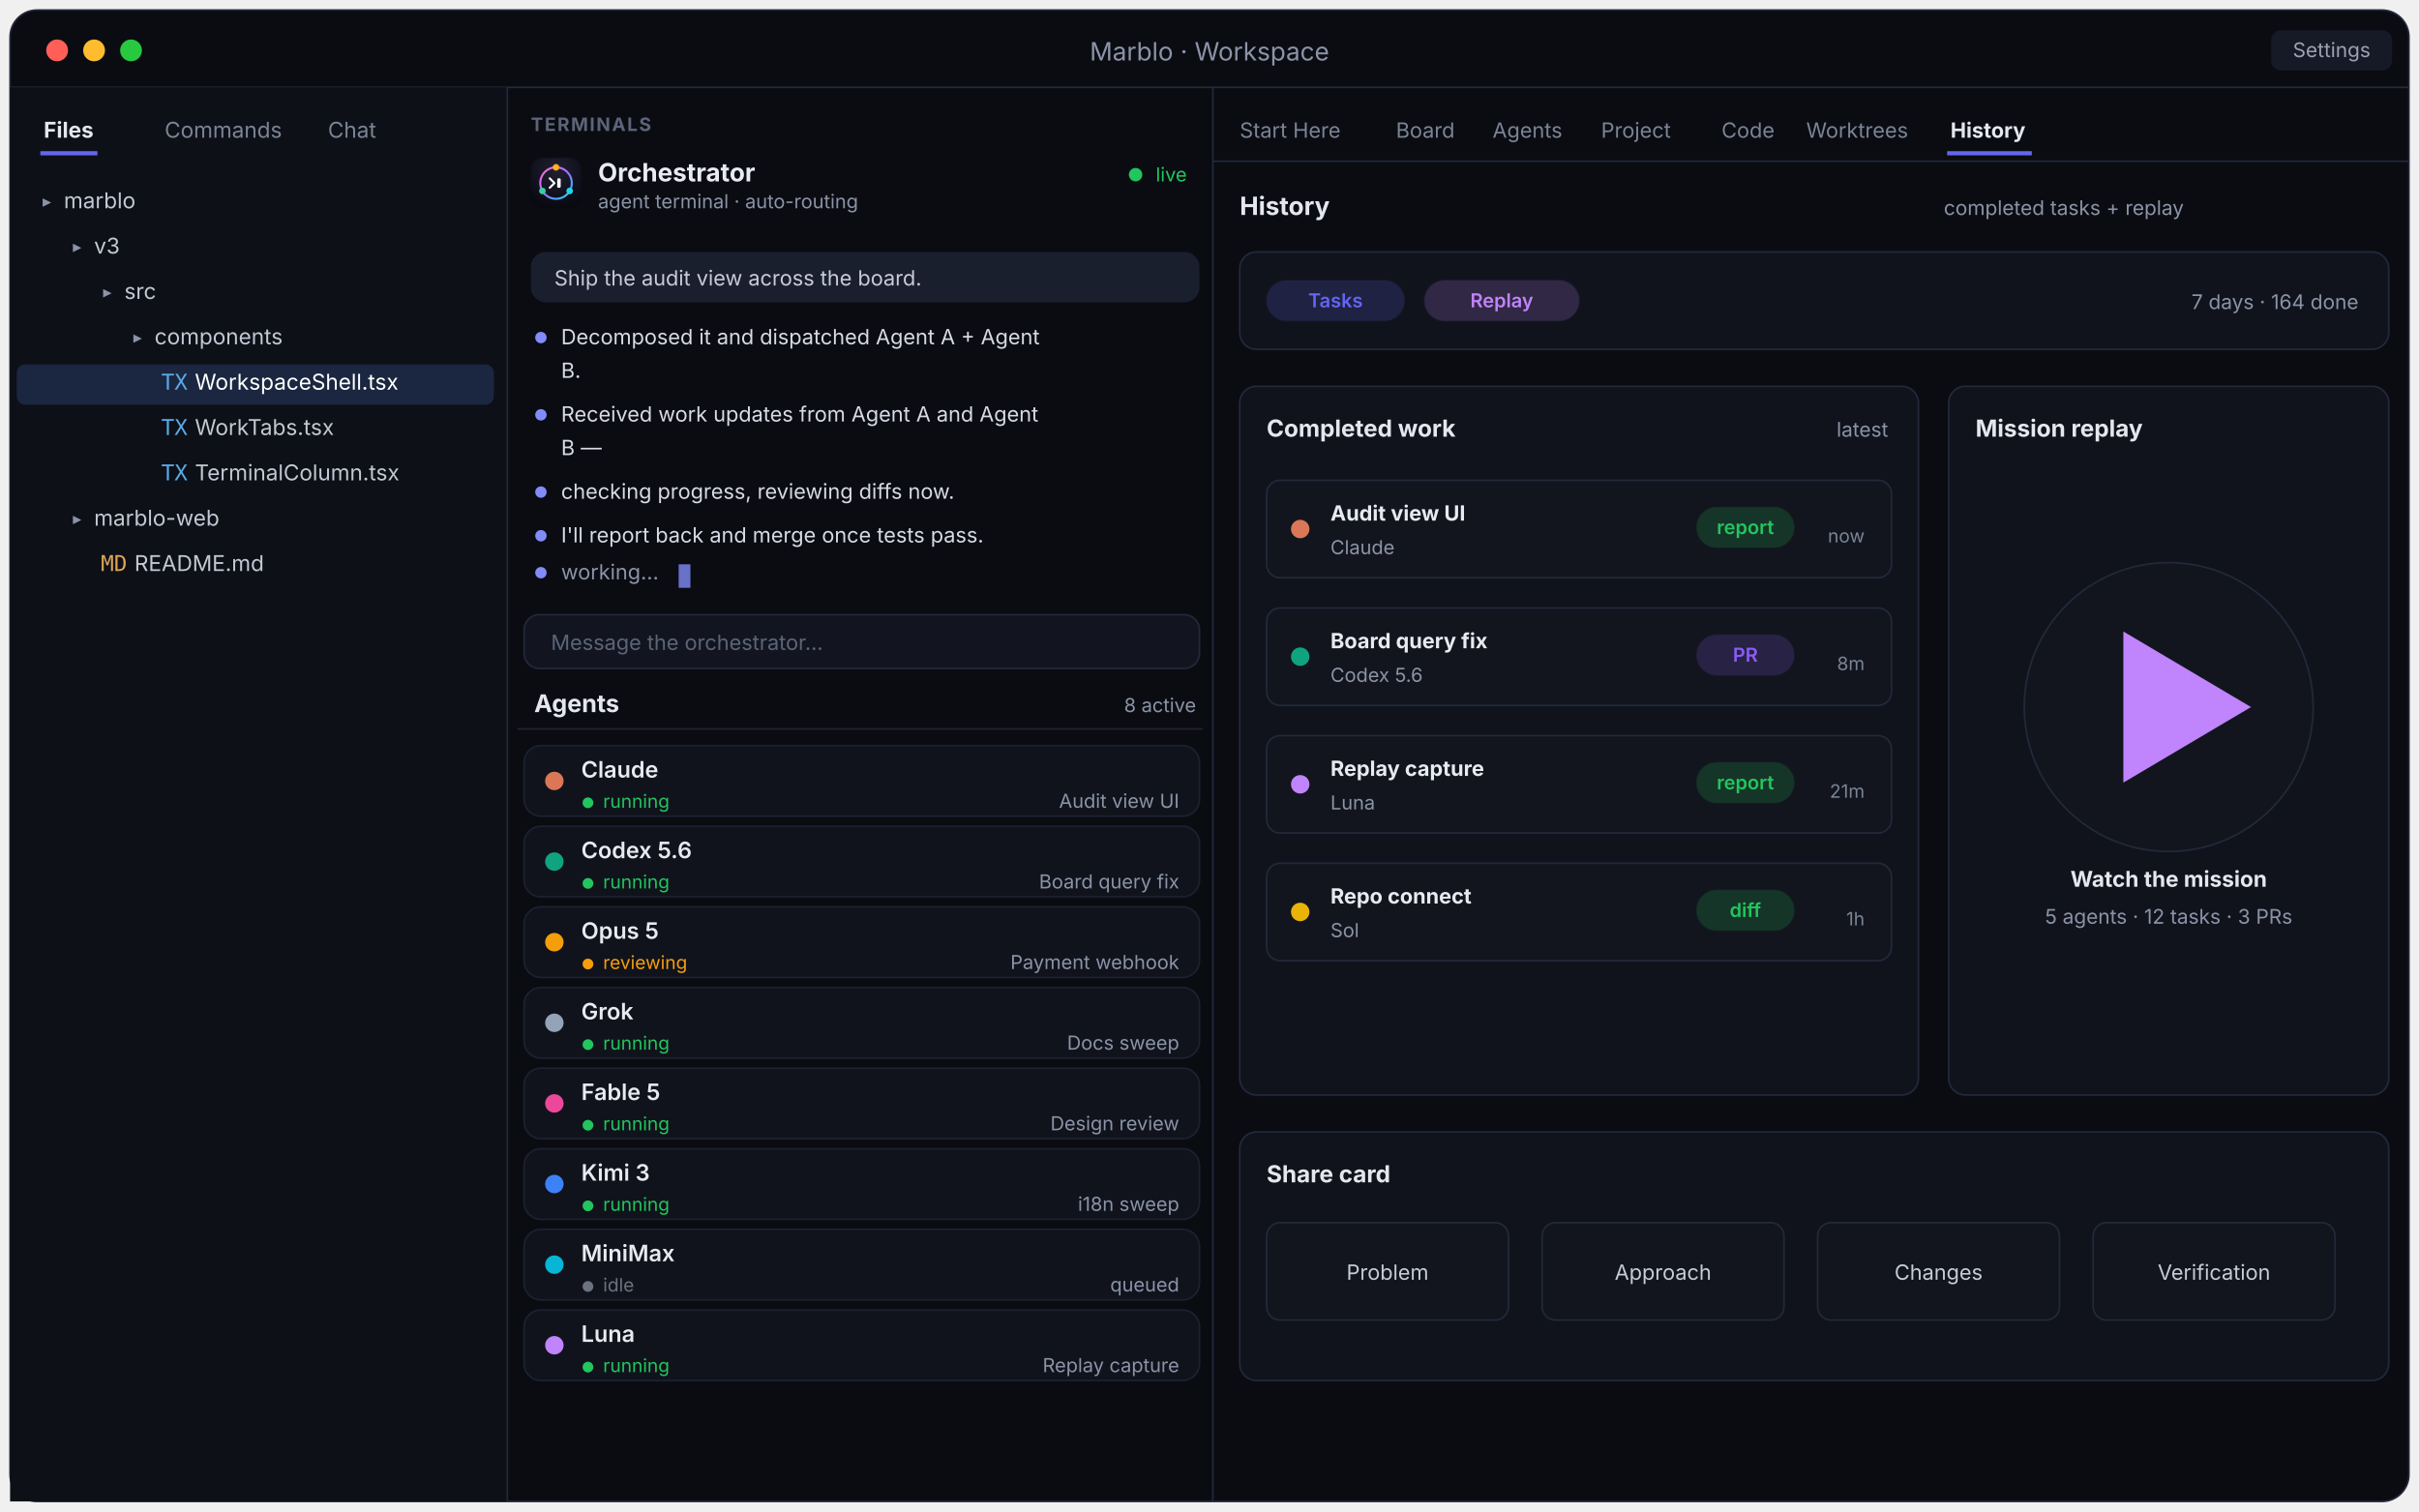
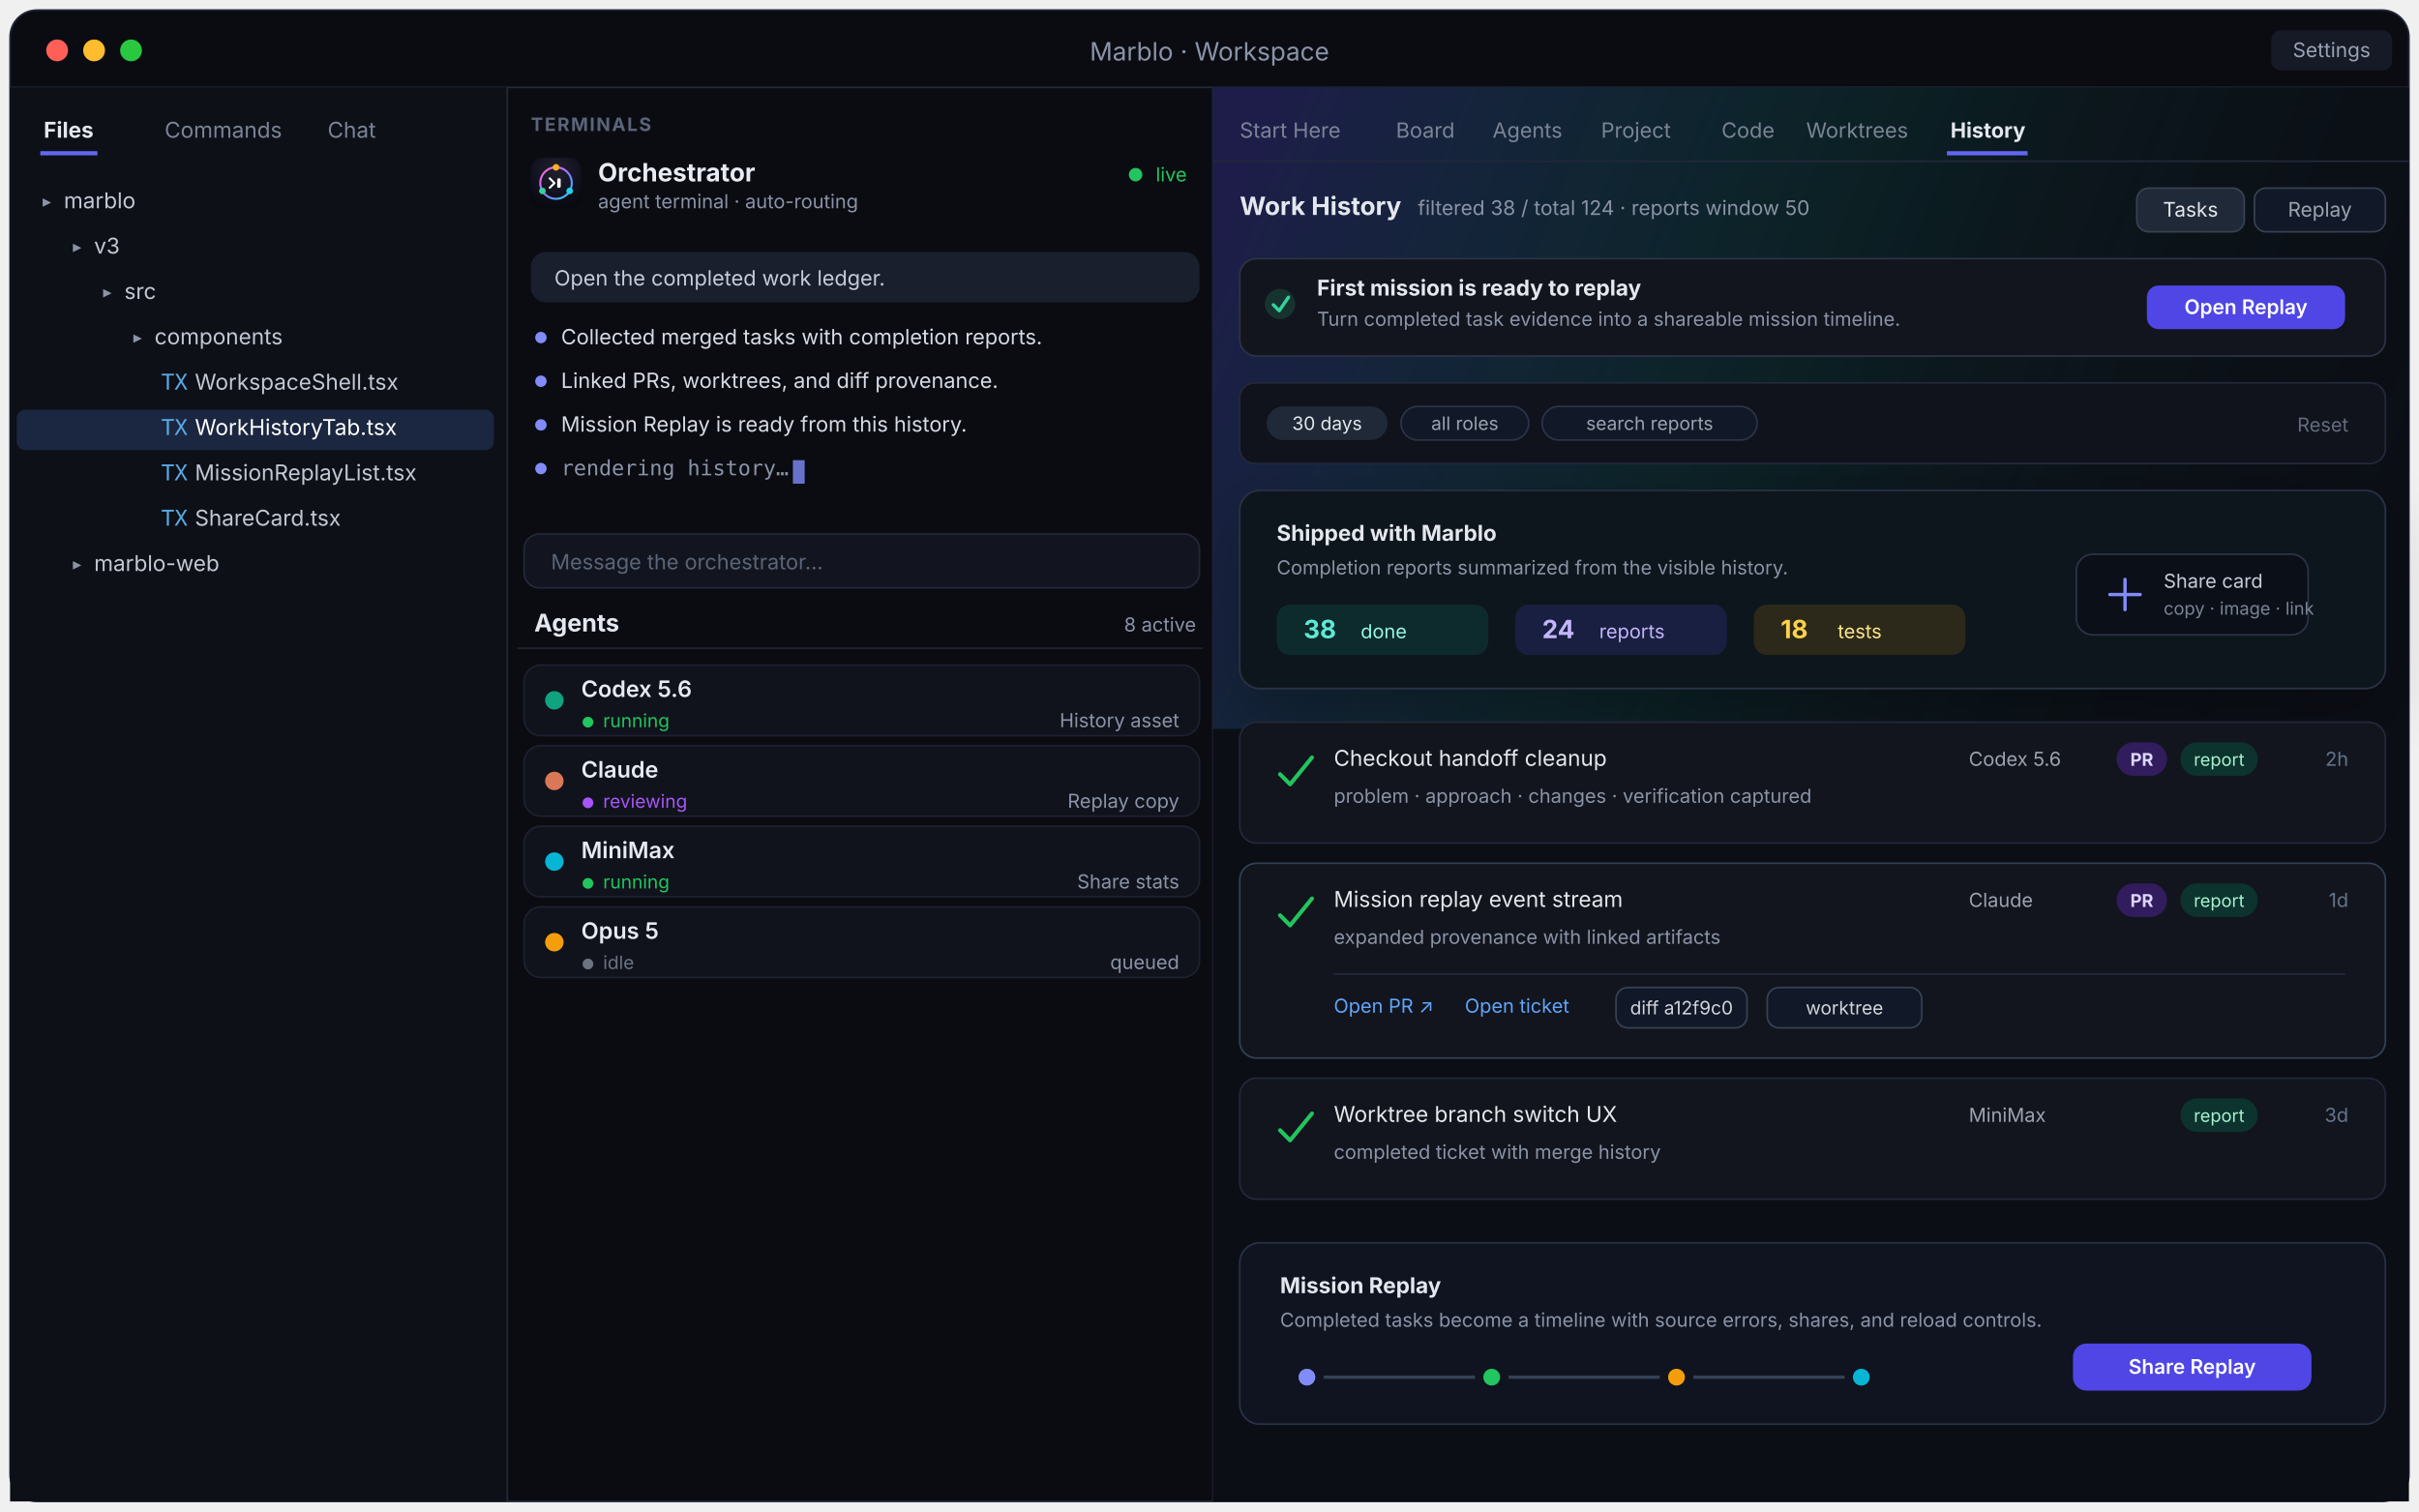
<svg xmlns="http://www.w3.org/2000/svg" viewBox="0 0 1440 900" width="1440" height="900">
+   <defs>
+     <radialGradient id="brandMarkBg" cx="50%" cy="24%" r="80%">
+       <stop offset="0%" stop-color="#20202f" />
+       <stop offset="55%" stop-color="#121220" />
+       <stop offset="100%" stop-color="#08080e" />
+     </radialGradient>
+     <linearGradient id="brandMarkSpec" gradientUnits="userSpaceOnUse" x1="14" y1="12" x2="50" y2="52">
+       <stop offset="0" stop-color="#FF6FB5" />
+       <stop offset="0.3" stop-color="#C86BFF" />
+       <stop offset="0.55" stop-color="#8A7CFF" />
+       <stop offset="0.8" stop-color="#4AA8FF" />
+       <stop offset="1" stop-color="#38E0E8" />
+     </linearGradient>
+     <linearGradient id="historyGlow" x1="736" y1="116" x2="1420" y2="396" gradientUnits="userSpaceOnUse">
+       <stop stop-color="#312e81" stop-opacity="0.48" />
+       <stop offset="0.45" stop-color="#0f766e" stop-opacity="0.18" />
+       <stop offset="1" stop-color="#0a0c12" stop-opacity="0" />
+     </linearGradient>
+     <filter id="softShadow" x="-10%" y="-20%" width="120%" height="150%">
+       <feDropShadow dx="0" dy="14" stdDeviation="18" flood-color="#000000" flood-opacity="0.24" />
+     </filter>
+   </defs>
  <rect x="6" y="6" width="1428" height="888" rx="16" fill="#0a0c12" stroke="#23283a" />
  <circle cx="34" cy="30" r="6.5" fill="#ff5f57" />
  <circle cx="56" cy="30" r="6.5" fill="#febc2e" />
  <circle cx="78" cy="30" r="6.5" fill="#28c840" />
  <text x="720" y="36" text-anchor="middle" font-size="15" fill="#8b93a7" font-family="system-ui,-apple-system,'Segoe UI',sans-serif">Marblo · Workspace</text>
  <rect x="1352" y="18" width="72" height="24" rx="6" fill="#161a26" />
  <text x="1388" y="34" text-anchor="middle" font-size="12" fill="#9aa2b4" font-family="system-ui,-apple-system,'Segoe UI',sans-serif">Settings</text>
  <line x1="6" y1="52" x2="1434" y2="52" stroke="#23283a" />
  <rect x="6" y="52" width="296" height="842" fill="#0d1017" />
  <line x1="302" y1="52" x2="302" y2="894" stroke="#23283a" />
  <text x="26" y="82" font-size="13" font-weight="700" fill="#e4e7ee" font-family="system-ui,-apple-system,'Segoe UI',sans-serif">Files</text>
  <rect x="24" y="90" width="34" height="2.5" fill="#6366f1" />
  <text x="98" y="82" font-size="13" fill="#7b8496" font-family="system-ui,-apple-system,'Segoe UI',sans-serif">Commands</text>
-   <text x="195.2" y="82" font-size="13" fill="#7b8496" font-family="system-ui,-apple-system,'Segoe UI',sans-serif">Chat</text>
+   <text x="195" y="82" font-size="13" fill="#7b8496" font-family="system-ui,-apple-system,'Segoe UI',sans-serif">Chat</text>
  <text x="24" y="124" font-size="13" fill="#8b93a7" font-family="ui-monospace,'SF Mono',Menlo,monospace">▸</text>
  <text x="38" y="124" font-size="13" fill="#c2c8d4" font-family="system-ui,-apple-system,'Segoe UI',sans-serif">marblo</text>
  <text x="42" y="151" font-size="13" fill="#8b93a7" font-family="ui-monospace,'SF Mono',Menlo,monospace">▸</text>
  <text x="56" y="151" font-size="13" fill="#c2c8d4" font-family="system-ui,-apple-system,'Segoe UI',sans-serif">v3</text>
  <text x="60" y="178" font-size="13" fill="#8b93a7" font-family="ui-monospace,'SF Mono',Menlo,monospace">▸</text>
  <text x="74" y="178" font-size="13" fill="#c2c8d4" font-family="system-ui,-apple-system,'Segoe UI',sans-serif">src</text>
  <text x="78" y="205" font-size="13" fill="#8b93a7" font-family="ui-monospace,'SF Mono',Menlo,monospace">▸</text>
  <text x="92" y="205" font-size="13" fill="#c2c8d4" font-family="system-ui,-apple-system,'Segoe UI',sans-serif">components</text>
-   <rect x="10" y="217" width="284" height="24" rx="5" fill="#1b2740" />
+   <rect x="10" y="244" width="284" height="24" rx="5" fill="#1b2740" />
  <text x="96" y="232" font-size="13" fill="#5aa9e6" font-family="ui-monospace,'SF Mono',Menlo,monospace">TX</text>
-   <text x="116" y="232" font-size="13" fill="#fff" font-family="system-ui,-apple-system,'Segoe UI',sans-serif">WorkspaceShell.tsx</text>
+   <text x="116" y="232" font-size="13" fill="#c2c8d4" font-family="system-ui,-apple-system,'Segoe UI',sans-serif">WorkspaceShell.tsx</text>
  <text x="96" y="259" font-size="13" fill="#5aa9e6" font-family="ui-monospace,'SF Mono',Menlo,monospace">TX</text>
-   <text x="116" y="259" font-size="13" fill="#c2c8d4" font-family="system-ui,-apple-system,'Segoe UI',sans-serif">WorkTabs.tsx</text>
+   <text x="116" y="259" font-size="13" fill="#fff" font-family="system-ui,-apple-system,'Segoe UI',sans-serif">WorkHistoryTab.tsx</text>
  <text x="96" y="286" font-size="13" fill="#5aa9e6" font-family="ui-monospace,'SF Mono',Menlo,monospace">TX</text>
-   <text x="116" y="286" font-size="13" fill="#c2c8d4" font-family="system-ui,-apple-system,'Segoe UI',sans-serif">TerminalColumn.tsx</text>
-   <text x="42" y="313" font-size="13" fill="#8b93a7" font-family="ui-monospace,'SF Mono',Menlo,monospace">▸</text>
-   <text x="56" y="313" font-size="13" fill="#c2c8d4" font-family="system-ui,-apple-system,'Segoe UI',sans-serif">marblo-web</text>
-   <text x="60" y="340" font-size="13" fill="#e0a458" font-family="ui-monospace,'SF Mono',Menlo,monospace">MD</text>
-   <text x="80" y="340" font-size="13" fill="#c2c8d4" font-family="system-ui,-apple-system,'Segoe UI',sans-serif">README.md</text>
+   <text x="116" y="286" font-size="13" fill="#c2c8d4" font-family="system-ui,-apple-system,'Segoe UI',sans-serif">MissionReplayList.tsx</text>
+   <text x="96" y="313" font-size="13" fill="#5aa9e6" font-family="ui-monospace,'SF Mono',Menlo,monospace">TX</text>
+   <text x="116" y="313" font-size="13" fill="#c2c8d4" font-family="system-ui,-apple-system,'Segoe UI',sans-serif">ShareCard.tsx</text>
+   <text x="42" y="340" font-size="13" fill="#8b93a7" font-family="ui-monospace,'SF Mono',Menlo,monospace">▸</text>
+   <text x="56" y="340" font-size="13" fill="#c2c8d4" font-family="system-ui,-apple-system,'Segoe UI',sans-serif">marblo-web</text>
  <line x1="722" y1="52" x2="722" y2="894" stroke="#23283a" />
  <text x="316" y="78" font-size="11" font-weight="700" letter-spacing="0.08em" fill="#5b6478" font-family="system-ui,-apple-system,'Segoe UI',sans-serif">TERMINALS</text>
  <svg x="316" y="94" width="30" height="30" viewBox="0 0 64 64">
-     <defs>
-       <radialGradient id="mbg-316-94" cx="50%" cy="24%" r="80%">
-         <stop offset="0%" stop-color="#20202f" />
-         <stop offset="55%" stop-color="#121220" />
-         <stop offset="100%" stop-color="#08080e" />
-       </radialGradient>
-       <linearGradient id="mspec-316-94" gradientUnits="userSpaceOnUse" x1="14" y1="12" x2="50" y2="52">
-         <stop offset="0" stop-color="#FF6FB5" />
-         <stop offset="0.3" stop-color="#C86BFF" />
-         <stop offset="0.55" stop-color="#8A7CFF" />
-         <stop offset="0.8" stop-color="#4AA8FF" />
-         <stop offset="1" stop-color="#38E0E8" />
-       </linearGradient>
-     </defs>
-     <rect width="64" height="64" rx="15" fill="url(#mbg-316-94)" />
-     <circle cx="32" cy="32" r="20" fill="none" stroke="url(#mspec-316-94)" stroke-width="2.6" />
+     <rect width="64" height="64" rx="15" fill="url(#brandMarkBg)" />
+     <circle cx="32" cy="32" r="20" fill="none" stroke="url(#brandMarkSpec)" stroke-width="2.6" />
    <path d="M24 26 L30 32 L24 38" fill="none" stroke="#fff" stroke-width="2.6" stroke-linecap="round" stroke-linejoin="round" />
    <rect x="33.5" y="26" width="4.4" height="12" rx="1.6" fill="#fff" />
    <circle cx="32" cy="12" r="4.2" fill="#FFB020" />
    <circle cx="49.3" cy="42" r="4.2" fill="#22D3EE" />
    <circle cx="14.7" cy="42" r="4.2" fill="#34D399" />
  </svg>
  <text x="356" y="108" font-size="15" font-weight="700" fill="#e8ebf2" font-family="system-ui,-apple-system,'Segoe UI',sans-serif">Orchestrator</text>
  <text x="356" y="124" font-size="11.5" fill="#8b93a7" font-family="system-ui,-apple-system,'Segoe UI',sans-serif">agent terminal · auto-routing</text>
  <circle cx="676" cy="104" r="4" fill="#22c55e" />
  <text x="688" y="108" font-size="11.5" fill="#22c55e" font-family="system-ui,-apple-system,'Segoe UI',sans-serif">live</text>
  <rect x="316" y="150" width="398" height="30" rx="9" fill="#1a1f2e" />
-   <text x="330" y="170" font-size="12.5" fill="#c7ccd8" font-family="system-ui,-apple-system,'Segoe UI',sans-serif">Ship the audit view across the board.</text>
+   <text x="330" y="170" font-size="12.5" fill="#c7ccd8" font-family="system-ui,-apple-system,'Segoe UI',sans-serif">Open the completed work ledger.</text>
  <circle cx="322" cy="201" r="3.4" fill="#818cf8" />
-   <text x="334" y="205" font-size="12.5" fill="#d7dbe4" font-family="system-ui,-apple-system,'Segoe UI',sans-serif">Decomposed it and dispatched Agent A + Agent</text>
-   <circle cx="322" cy="247" r="3.4" fill="#818cf8" />
-   <text x="334" y="251" font-size="12.5" fill="#d7dbe4" font-family="system-ui,-apple-system,'Segoe UI',sans-serif">Received work updates from Agent A and Agent</text>
-   <circle cx="322" cy="293" r="3.4" fill="#818cf8" />
-   <text x="334" y="297" font-size="12.5" fill="#d7dbe4" font-family="system-ui,-apple-system,'Segoe UI',sans-serif">checking progress, reviewing diffs now.</text>
-   <circle cx="322" cy="319" r="3.4" fill="#818cf8" />
-   <text x="334" y="323" font-size="12.5" fill="#d7dbe4" font-family="system-ui,-apple-system,'Segoe UI',sans-serif">I'll report back and merge once tests pass.</text>
-   <circle cx="322" cy="341" r="3.4" fill="#818cf8" />
-   <text x="334" y="345" font-size="12.5" fill="#8b93a7" font-family="system-ui,-apple-system,'Segoe UI',sans-serif">working…</text>
-   <text x="334" y="225" font-size="12.5" fill="#d7dbe4" font-family="system-ui,-apple-system,'Segoe UI',sans-serif">B.</text>
-   <text x="334" y="271" font-size="12.5" fill="#d7dbe4" font-family="system-ui,-apple-system,'Segoe UI',sans-serif">B —</text>
-   <rect x="404" y="336" width="7" height="14" fill="#818cf8" opacity="0.8" />
-   <rect x="312" y="366" width="402" height="32" rx="9" fill="#12151f" stroke="#23283a" />
-   <text x="328" y="387" font-size="12.5" fill="#5b6478" font-family="system-ui,-apple-system,'Segoe UI',sans-serif">Message the orchestrator…</text>
-   <text x="318" y="424" font-size="14.5" font-weight="700" fill="#e4e7ee" font-family="system-ui,-apple-system,'Segoe UI',sans-serif">Agents</text>
-   <text x="712" y="424" text-anchor="end" font-size="11.5" fill="#8b93a7" font-family="system-ui,-apple-system,'Segoe UI',sans-serif">8 active</text>
-   <line x1="308" y1="434" x2="716" y2="434" stroke="#20242f" />
+   <text x="334" y="205" font-size="12.5" fill="#d7dbe4" font-family="system-ui,-apple-system,'Segoe UI',sans-serif">Collected merged tasks with completion reports.</text>
+   <circle cx="322" cy="227" r="3.4" fill="#818cf8" />
+   <text x="334" y="231" font-size="12.5" fill="#d7dbe4" font-family="system-ui,-apple-system,'Segoe UI',sans-serif">Linked PRs, worktrees, and diff provenance.</text>
+   <circle cx="322" cy="253" r="3.4" fill="#818cf8" />
+   <text x="334" y="257" font-size="12.5" fill="#d7dbe4" font-family="system-ui,-apple-system,'Segoe UI',sans-serif">Mission Replay is ready from this history.</text>
+   <circle cx="322" cy="279" r="3.4" fill="#818cf8" />
+   <text x="334" y="283" font-size="12.5" fill="#8b93a7" font-family="ui-monospace,'SF Mono',Menlo,monospace">rendering history…</text>
+   <rect x="472" y="274" width="7" height="14" fill="#818cf8" opacity="0.8" />
+   <rect x="312" y="318" width="402" height="32" rx="9" fill="#12151f" stroke="#23283a" />
+   <text x="328" y="339" font-size="12.5" fill="#5b6478" font-family="system-ui,-apple-system,'Segoe UI',sans-serif">Message the orchestrator…</text>
+   <text x="318" y="376" font-size="14.5" font-weight="700" fill="#e4e7ee" font-family="system-ui,-apple-system,'Segoe UI',sans-serif">Agents</text>
+   <text x="712" y="376" text-anchor="end" font-size="11.5" fill="#8b93a7" font-family="system-ui,-apple-system,'Segoe UI',sans-serif">8 active</text>
+   <line x1="308" y1="386" x2="716" y2="386" stroke="#20242f" />
+   <rect x="312" y="396" width="402" height="42" rx="10" fill="#10131c" stroke="#1c2130" />
+   <circle cx="330" cy="417" r="5.5" fill="#10a37f" />
+   <text x="346" y="415" font-size="13.5" font-weight="600" fill="#e7eaf1" font-family="system-ui,-apple-system,'Segoe UI',sans-serif">Codex 5.6</text>
+   <circle cx="350" cy="430" r="3.2" fill="#22c55e" />
+   <text x="359" y="433" font-size="11" fill="#22c55e" font-family="system-ui,-apple-system,'Segoe UI',sans-serif">running</text>
+   <text x="702" y="433" text-anchor="end" font-size="11.5" fill="#8b93a7" font-family="system-ui,-apple-system,'Segoe UI',sans-serif">History asset</text>
  <rect x="312" y="444" width="402" height="42" rx="10" fill="#10131c" stroke="#1c2130" />
  <circle cx="330" cy="465" r="5.5" fill="#d97757" />
  <text x="346" y="463" font-size="13.5" font-weight="600" fill="#e7eaf1" font-family="system-ui,-apple-system,'Segoe UI',sans-serif">Claude</text>
-   <circle cx="350" cy="478" r="3.2" fill="#22c55e" />
-   <text x="359" y="481" font-size="11" fill="#22c55e" font-family="system-ui,-apple-system,'Segoe UI',sans-serif">running</text>
-   <text x="702" y="481" text-anchor="end" font-size="11.5" fill="#8b93a7" font-family="system-ui,-apple-system,'Segoe UI',sans-serif">Audit view UI</text>
+   <circle cx="350" cy="478" r="3.2" fill="#a855f7" />
+   <text x="359" y="481" font-size="11" fill="#a855f7" font-family="system-ui,-apple-system,'Segoe UI',sans-serif">reviewing</text>
+   <text x="702" y="481" text-anchor="end" font-size="11.5" fill="#8b93a7" font-family="system-ui,-apple-system,'Segoe UI',sans-serif">Replay copy</text>
  <rect x="312" y="492" width="402" height="42" rx="10" fill="#10131c" stroke="#1c2130" />
-   <circle cx="330" cy="513" r="5.5" fill="#10a37f" />
-   <text x="346" y="511" font-size="13.5" font-weight="600" fill="#e7eaf1" font-family="system-ui,-apple-system,'Segoe UI',sans-serif">Codex 5.6</text>
+   <circle cx="330" cy="513" r="5.5" fill="#06b6d4" />
+   <text x="346" y="511" font-size="13.5" font-weight="600" fill="#e7eaf1" font-family="system-ui,-apple-system,'Segoe UI',sans-serif">MiniMax</text>
  <circle cx="350" cy="526" r="3.2" fill="#22c55e" />
  <text x="359" y="529" font-size="11" fill="#22c55e" font-family="system-ui,-apple-system,'Segoe UI',sans-serif">running</text>
-   <text x="702" y="529" text-anchor="end" font-size="11.5" fill="#8b93a7" font-family="system-ui,-apple-system,'Segoe UI',sans-serif">Board query fix</text>
+   <text x="702" y="529" text-anchor="end" font-size="11.5" fill="#8b93a7" font-family="system-ui,-apple-system,'Segoe UI',sans-serif">Share stats</text>
  <rect x="312" y="540" width="402" height="42" rx="10" fill="#10131c" stroke="#1c2130" />
  <circle cx="330" cy="561" r="5.5" fill="#f59e0b" />
  <text x="346" y="559" font-size="13.5" font-weight="600" fill="#e7eaf1" font-family="system-ui,-apple-system,'Segoe UI',sans-serif">Opus 5</text>
-   <circle cx="350" cy="574" r="3.2" fill="#f59e0b" />
-   <text x="359" y="577" font-size="11" fill="#f59e0b" font-family="system-ui,-apple-system,'Segoe UI',sans-serif">reviewing</text>
-   <text x="702" y="577" text-anchor="end" font-size="11.5" fill="#8b93a7" font-family="system-ui,-apple-system,'Segoe UI',sans-serif">Payment webhook</text>
-   <rect x="312" y="588" width="402" height="42" rx="10" fill="#10131c" stroke="#1c2130" />
-   <circle cx="330" cy="609" r="5.5" fill="#94a3b8" />
-   <text x="346" y="607" font-size="13.5" font-weight="600" fill="#e7eaf1" font-family="system-ui,-apple-system,'Segoe UI',sans-serif">Grok</text>
-   <circle cx="350" cy="622" r="3.2" fill="#22c55e" />
-   <text x="359" y="625" font-size="11" fill="#22c55e" font-family="system-ui,-apple-system,'Segoe UI',sans-serif">running</text>
-   <text x="702" y="625" text-anchor="end" font-size="11.5" fill="#8b93a7" font-family="system-ui,-apple-system,'Segoe UI',sans-serif">Docs sweep</text>
-   <rect x="312" y="636" width="402" height="42" rx="10" fill="#10131c" stroke="#1c2130" />
-   <circle cx="330" cy="657" r="5.5" fill="#ec4899" />
-   <text x="346" y="655" font-size="13.5" font-weight="600" fill="#e7eaf1" font-family="system-ui,-apple-system,'Segoe UI',sans-serif">Fable 5</text>
-   <circle cx="350" cy="670" r="3.2" fill="#22c55e" />
-   <text x="359" y="673" font-size="11" fill="#22c55e" font-family="system-ui,-apple-system,'Segoe UI',sans-serif">running</text>
-   <text x="702" y="673" text-anchor="end" font-size="11.5" fill="#8b93a7" font-family="system-ui,-apple-system,'Segoe UI',sans-serif">Design review</text>
-   <rect x="312" y="684" width="402" height="42" rx="10" fill="#10131c" stroke="#1c2130" />
-   <circle cx="330" cy="705" r="5.5" fill="#3b82f6" />
-   <text x="346" y="703" font-size="13.5" font-weight="600" fill="#e7eaf1" font-family="system-ui,-apple-system,'Segoe UI',sans-serif">Kimi 3</text>
-   <circle cx="350" cy="718" r="3.2" fill="#22c55e" />
-   <text x="359" y="721" font-size="11" fill="#22c55e" font-family="system-ui,-apple-system,'Segoe UI',sans-serif">running</text>
-   <text x="702" y="721" text-anchor="end" font-size="11.5" fill="#8b93a7" font-family="system-ui,-apple-system,'Segoe UI',sans-serif">i18n sweep</text>
-   <rect x="312" y="732" width="402" height="42" rx="10" fill="#10131c" stroke="#1c2130" />
-   <circle cx="330" cy="753" r="5.5" fill="#06b6d4" />
-   <text x="346" y="751" font-size="13.5" font-weight="600" fill="#e7eaf1" font-family="system-ui,-apple-system,'Segoe UI',sans-serif">MiniMax</text>
-   <circle cx="350" cy="766" r="3.2" fill="#6b7280" />
-   <text x="359" y="769" font-size="11" fill="#6b7280" font-family="system-ui,-apple-system,'Segoe UI',sans-serif">idle</text>
-   <text x="702" y="769" text-anchor="end" font-size="11.5" fill="#8b93a7" font-family="system-ui,-apple-system,'Segoe UI',sans-serif">queued</text>
-   <rect x="312" y="780" width="402" height="42" rx="10" fill="#10131c" stroke="#1c2130" />
-   <circle cx="330" cy="801" r="5.5" fill="#c084fc" />
-   <text x="346" y="799" font-size="13.5" font-weight="600" fill="#e7eaf1" font-family="system-ui,-apple-system,'Segoe UI',sans-serif">Luna</text>
-   <circle cx="350" cy="814" r="3.2" fill="#22c55e" />
-   <text x="359" y="817" font-size="11" fill="#22c55e" font-family="system-ui,-apple-system,'Segoe UI',sans-serif">running</text>
-   <text x="702" y="817" text-anchor="end" font-size="11.5" fill="#8b93a7" font-family="system-ui,-apple-system,'Segoe UI',sans-serif">Replay capture</text>
-   <text x="738" y="82" font-size="12.5" font-weight="400" fill="#7b8496" font-family="system-ui,-apple-system,'Segoe UI',sans-serif">Start Here</text>
-   <text x="831" y="82" font-size="12.5" font-weight="400" fill="#7b8496" font-family="system-ui,-apple-system,'Segoe UI',sans-serif">Board</text>
-   <text x="888.5" y="82" font-size="12.5" font-weight="400" fill="#7b8496" font-family="system-ui,-apple-system,'Segoe UI',sans-serif">Agents</text>
-   <text x="953.1" y="82" font-size="12.5" font-weight="400" fill="#7b8496" font-family="system-ui,-apple-system,'Segoe UI',sans-serif">Project</text>
-   <text x="1024.8" y="82" font-size="12.5" font-weight="400" fill="#7b8496" font-family="system-ui,-apple-system,'Segoe UI',sans-serif">Code</text>
-   <text x="1075.2" y="82" font-size="12.5" font-weight="400" fill="#7b8496" font-family="system-ui,-apple-system,'Segoe UI',sans-serif">Worktrees</text>
+   <circle cx="350" cy="574" r="3.2" fill="#6b7280" />
+   <text x="359" y="577" font-size="11" fill="#6b7280" font-family="system-ui,-apple-system,'Segoe UI',sans-serif">idle</text>
+   <text x="702" y="577" text-anchor="end" font-size="11.5" fill="#8b93a7" font-family="system-ui,-apple-system,'Segoe UI',sans-serif">queued</text>
+   <rect x="722" y="52" width="712" height="842" fill="#0b0e15" />
+   <rect x="722" y="52" width="712" height="382" fill="url(#historyGlow)" />
+   <text x="738" y="82" font-size="12.5" fill="#7b8496" font-family="system-ui,-apple-system,'Segoe UI',sans-serif">Start Here</text>
+   <text x="831" y="82" font-size="12.5" fill="#7b8496" font-family="system-ui,-apple-system,'Segoe UI',sans-serif">Board</text>
+   <text x="888.5" y="82" font-size="12.5" fill="#7b8496" font-family="system-ui,-apple-system,'Segoe UI',sans-serif">Agents</text>
+   <text x="953.1" y="82" font-size="12.5" fill="#7b8496" font-family="system-ui,-apple-system,'Segoe UI',sans-serif">Project</text>
+   <text x="1024.8" y="82" font-size="12.5" fill="#7b8496" font-family="system-ui,-apple-system,'Segoe UI',sans-serif">Code</text>
+   <text x="1075.2" y="82" font-size="12.5" fill="#7b8496" font-family="system-ui,-apple-system,'Segoe UI',sans-serif">Worktrees</text>
  <text x="1161.1" y="82" font-size="12.5" font-weight="700" fill="#e4e7ee" font-family="system-ui,-apple-system,'Segoe UI',sans-serif">History</text>
-   <rect x="1159.1" y="90" width="50.4" height="2.5" fill="#6366f1" />
+   <rect x="1159" y="90" width="48" height="2.5" fill="#6366f1" />
  <line x1="722" y1="96" x2="1434" y2="96" stroke="#23283a" />
-   <text x="738" y="128" font-size="15" font-weight="700" fill="#e4e7ee" font-family="system-ui,-apple-system,'Segoe UI',sans-serif">History</text>
-   <text x="1300" y="128" text-anchor="end" font-size="12" fill="#8b93a7" font-family="system-ui,-apple-system,'Segoe UI',sans-serif">completed tasks + replay</text>
-   <rect x="738" y="150" width="684" height="58" rx="10" fill="#10131c" stroke="#23283a" />
-   <rect x="754" y="167" width="82" height="24" rx="12" fill="#6366f1" opacity="0.18" stroke="#6366f1" stroke-opacity="0.35" />
-   <text x="795" y="183" text-anchor="middle" font-size="11.5" font-weight="600" fill="#6366f1" font-family="system-ui,-apple-system,'Segoe UI',sans-serif">Tasks</text>
-   <rect x="848" y="167" width="92" height="24" rx="12" fill="#c084fc" opacity="0.18" stroke="#c084fc" stroke-opacity="0.35" />
-   <text x="894" y="183" text-anchor="middle" font-size="11.5" font-weight="600" fill="#c084fc" font-family="system-ui,-apple-system,'Segoe UI',sans-serif">Replay</text>
-   <text x="1404" y="184" text-anchor="end" font-size="12" fill="#8b93a7" font-family="system-ui,-apple-system,'Segoe UI',sans-serif">7 days · 164 done</text>
-   <rect x="738" y="230" width="404" height="422" rx="10" fill="#10131c" stroke="#23283a" />
-   <text x="754" y="260" font-size="14" font-weight="700" fill="#e4e7ee" font-family="system-ui,-apple-system,'Segoe UI',sans-serif">Completed work</text>
-   <text x="1124" y="260" text-anchor="end" font-size="12" fill="#8b93a7" font-family="system-ui,-apple-system,'Segoe UI',sans-serif">latest</text>
-   <rect x="754" y="286" width="372" height="58" rx="8" fill="#12151d" stroke="#23283a" />
-   <circle cx="774" cy="315" r="5.5" fill="#d97757" />
-   <text x="792" y="310" font-size="12.5" font-weight="700" fill="#e7eaf1" font-family="system-ui,-apple-system,'Segoe UI',sans-serif">Audit view UI</text>
-   <text x="792" y="330" font-size="11.5" fill="#8b93a7" font-family="system-ui,-apple-system,'Segoe UI',sans-serif">Claude</text>
-   <rect x="1010" y="302" width="58" height="24" rx="12" fill="#22c55e" opacity="0.18" stroke="#22c55e" stroke-opacity="0.35" />
-   <text x="1039" y="318" text-anchor="middle" font-size="11.5" font-weight="600" fill="#22c55e" font-family="system-ui,-apple-system,'Segoe UI',sans-serif">report</text>
-   <text x="1110" y="323" text-anchor="end" font-size="11" fill="#7b8496" font-family="system-ui,-apple-system,'Segoe UI',sans-serif">now</text>
-   <rect x="754" y="362" width="372" height="58" rx="8" fill="#12151d" stroke="#23283a" />
-   <circle cx="774" cy="391" r="5.5" fill="#10a37f" />
-   <text x="792" y="386" font-size="12.5" font-weight="700" fill="#e7eaf1" font-family="system-ui,-apple-system,'Segoe UI',sans-serif">Board query fix</text>
-   <text x="792" y="406" font-size="11.5" fill="#8b93a7" font-family="system-ui,-apple-system,'Segoe UI',sans-serif">Codex 5.6</text>
-   <rect x="1010" y="378" width="58" height="24" rx="12" fill="#8b5cf6" opacity="0.18" stroke="#8b5cf6" stroke-opacity="0.35" />
-   <text x="1039" y="394" text-anchor="middle" font-size="11.5" font-weight="600" fill="#8b5cf6" font-family="system-ui,-apple-system,'Segoe UI',sans-serif">PR</text>
-   <text x="1110" y="399" text-anchor="end" font-size="11" fill="#7b8496" font-family="system-ui,-apple-system,'Segoe UI',sans-serif">8m</text>
-   <rect x="754" y="438" width="372" height="58" rx="8" fill="#12151d" stroke="#23283a" />
-   <circle cx="774" cy="467" r="5.5" fill="#c084fc" />
-   <text x="792" y="462" font-size="12.5" font-weight="700" fill="#e7eaf1" font-family="system-ui,-apple-system,'Segoe UI',sans-serif">Replay capture</text>
-   <text x="792" y="482" font-size="11.5" fill="#8b93a7" font-family="system-ui,-apple-system,'Segoe UI',sans-serif">Luna</text>
-   <rect x="1010" y="454" width="58" height="24" rx="12" fill="#22c55e" opacity="0.18" stroke="#22c55e" stroke-opacity="0.35" />
-   <text x="1039" y="470" text-anchor="middle" font-size="11.5" font-weight="600" fill="#22c55e" font-family="system-ui,-apple-system,'Segoe UI',sans-serif">report</text>
-   <text x="1110" y="475" text-anchor="end" font-size="11" fill="#7b8496" font-family="system-ui,-apple-system,'Segoe UI',sans-serif">21m</text>
-   <rect x="754" y="514" width="372" height="58" rx="8" fill="#12151d" stroke="#23283a" />
-   <circle cx="774" cy="543" r="5.5" fill="#eab308" />
-   <text x="792" y="538" font-size="12.5" font-weight="700" fill="#e7eaf1" font-family="system-ui,-apple-system,'Segoe UI',sans-serif">Repo connect</text>
-   <text x="792" y="558" font-size="11.5" fill="#8b93a7" font-family="system-ui,-apple-system,'Segoe UI',sans-serif">Sol</text>
-   <rect x="1010" y="530" width="58" height="24" rx="12" fill="#22c55e" opacity="0.18" stroke="#22c55e" stroke-opacity="0.35" />
-   <text x="1039" y="546" text-anchor="middle" font-size="11.5" font-weight="600" fill="#22c55e" font-family="system-ui,-apple-system,'Segoe UI',sans-serif">diff</text>
-   <text x="1110" y="551" text-anchor="end" font-size="11" fill="#7b8496" font-family="system-ui,-apple-system,'Segoe UI',sans-serif">1h</text>
-   <rect x="1160" y="230" width="262" height="422" rx="10" fill="#10131c" stroke="#23283a" />
-   <text x="1176" y="260" font-size="14" font-weight="700" fill="#e4e7ee" font-family="system-ui,-apple-system,'Segoe UI',sans-serif">Mission replay</text>
-   <circle cx="1291" cy="421" r="86" fill="#12151d" stroke="#23283a" />
-   <path d="M1264 376 L1340 421 L1264 466 Z" fill="#c084fc" />
-   <text x="1291" y="528" text-anchor="middle" font-size="13" font-weight="700" fill="#e4e7ee" font-family="system-ui,-apple-system,'Segoe UI',sans-serif">Watch the mission</text>
-   <text x="1291" y="550" text-anchor="middle" font-size="12" fill="#8b93a7" font-family="system-ui,-apple-system,'Segoe UI',sans-serif">5 agents · 12 tasks · 3 PRs</text>
-   <rect x="738" y="674" width="684" height="148" rx="10" fill="#10131c" stroke="#23283a" />
-   <text x="754" y="704" font-size="14" font-weight="700" fill="#e4e7ee" font-family="system-ui,-apple-system,'Segoe UI',sans-serif">Share card</text>
-   <rect x="754" y="728" width="144" height="58" rx="8" fill="#12151d" stroke="#23283a" />
-   <text x="826" y="762" text-anchor="middle" font-size="12.5" fill="#c7ccd8" font-family="system-ui,-apple-system,'Segoe UI',sans-serif">Problem</text>
-   <rect x="918" y="728" width="144" height="58" rx="8" fill="#12151d" stroke="#23283a" />
-   <text x="990" y="762" text-anchor="middle" font-size="12.5" fill="#c7ccd8" font-family="system-ui,-apple-system,'Segoe UI',sans-serif">Approach</text>
-   <rect x="1082" y="728" width="144" height="58" rx="8" fill="#12151d" stroke="#23283a" />
-   <text x="1154" y="762" text-anchor="middle" font-size="12.5" fill="#c7ccd8" font-family="system-ui,-apple-system,'Segoe UI',sans-serif">Changes</text>
-   <rect x="1246" y="728" width="144" height="58" rx="8" fill="#12151d" stroke="#23283a" />
-   <text x="1318" y="762" text-anchor="middle" font-size="12.5" fill="#c7ccd8" font-family="system-ui,-apple-system,'Segoe UI',sans-serif">Verification</text>
+   <text x="738" y="128" font-size="15" font-weight="700" fill="#e4e7ee" font-family="system-ui,-apple-system,'Segoe UI',sans-serif">Work History</text>
+   <text x="844" y="128" font-size="12" fill="#8b93a7" font-family="system-ui,-apple-system,'Segoe UI',sans-serif">filtered 38 / total 124 · reports window 50</text>
+   <rect x="1272" y="112" width="64" height="26" rx="7" fill="#1f2937" stroke="#374151" />
+   <text x="1304" y="129" text-anchor="middle" font-size="12" fill="#e5e7eb" font-family="system-ui,-apple-system,'Segoe UI',sans-serif">Tasks</text>
+   <rect x="1342" y="112" width="78" height="26" rx="7" fill="#111827" stroke="#374151" />
+   <text x="1381" y="129" text-anchor="middle" font-size="12" fill="#9ca3af" font-family="system-ui,-apple-system,'Segoe UI',sans-serif">Replay</text>
+   <rect x="738" y="154" width="682" height="58" rx="10" fill="#12151d" stroke="#2c3347" />
+   <circle cx="762" cy="181" r="9" fill="#34d399" opacity="0.16" />
+   <path d="M758 181.5 L761.5 185 L767 177" fill="none" stroke="#34d399" stroke-width="2" stroke-linecap="round" stroke-linejoin="round" />
+   <text x="784" y="176" font-size="13" font-weight="700" fill="#e4e7ee" font-family="system-ui,-apple-system,'Segoe UI',sans-serif">First mission is ready to replay</text>
+   <text x="784" y="194" font-size="11.5" fill="#8b93a7" font-family="system-ui,-apple-system,'Segoe UI',sans-serif">Turn completed task evidence into a shareable mission timeline.</text>
+   <rect x="1278" y="170" width="118" height="26" rx="7" fill="#4f46e5" />
+   <text x="1337" y="187" text-anchor="middle" font-size="12" font-weight="600" fill="#ffffff" font-family="system-ui,-apple-system,'Segoe UI',sans-serif">Open Replay</text>
+   <rect x="738" y="228" width="682" height="48" rx="9" fill="#10131c" stroke="#23283a" />
+   <rect x="754" y="242" width="72" height="20" rx="10" fill="#1f2937" />
+   <text x="790" y="256" text-anchor="middle" font-size="11" fill="#e5e7eb" font-family="system-ui,-apple-system,'Segoe UI',sans-serif">30 days</text>
+   <rect x="834" y="242" width="76" height="20" rx="10" fill="#111827" stroke="#2c3347" />
+   <text x="872" y="256" text-anchor="middle" font-size="11" fill="#9ca3af" font-family="system-ui,-apple-system,'Segoe UI',sans-serif">all roles</text>
+   <rect x="918" y="242" width="128" height="20" rx="10" fill="#111827" stroke="#2c3347" />
+   <text x="982" y="256" text-anchor="middle" font-size="11" fill="#9ca3af" font-family="system-ui,-apple-system,'Segoe UI',sans-serif">search reports</text>
+   <text x="1398" y="257" text-anchor="end" font-size="11.5" fill="#636b7d" font-family="system-ui,-apple-system,'Segoe UI',sans-serif">Reset</text>
+   <rect x="738" y="292" width="682" height="118" rx="12" fill="#11151f" stroke="#293145" filter="url(#softShadow)" />
+   <text x="760" y="322" font-size="13" font-weight="700" fill="#e4e7ee" font-family="system-ui,-apple-system,'Segoe UI',sans-serif">Shipped with Marblo</text>
+   <text x="760" y="342" font-size="11.5" fill="#8b93a7" font-family="system-ui,-apple-system,'Segoe UI',sans-serif">Completion reports summarized from the visible history.</text>
+   <rect x="760" y="360" width="126" height="30" rx="8" fill="#0d9488" opacity="0.16" />
+   <text x="776" y="380" font-size="15" font-weight="700" fill="#5eead4" font-family="system-ui,-apple-system,'Segoe UI',sans-serif">38</text>
+   <text x="810" y="380" font-size="11.5" fill="#99f6e4" font-family="system-ui,-apple-system,'Segoe UI',sans-serif">done</text>
+   <rect x="902" y="360" width="126" height="30" rx="8" fill="#4f46e5" opacity="0.18" />
+   <text x="918" y="380" font-size="15" font-weight="700" fill="#c4b5fd" font-family="system-ui,-apple-system,'Segoe UI',sans-serif">24</text>
+   <text x="952" y="380" font-size="11.5" fill="#c4b5fd" font-family="system-ui,-apple-system,'Segoe UI',sans-serif">reports</text>
+   <rect x="1044" y="360" width="126" height="30" rx="8" fill="#f59e0b" opacity="0.14" />
+   <text x="1060" y="380" font-size="15" font-weight="700" fill="#fcd34d" font-family="system-ui,-apple-system,'Segoe UI',sans-serif">18</text>
+   <text x="1094" y="380" font-size="11.5" fill="#fde68a" font-family="system-ui,-apple-system,'Segoe UI',sans-serif">tests</text>
+   <rect x="1236" y="330" width="138" height="48" rx="10" fill="#0b0f18" stroke="#2c3347" />
+   <path d="M1256 354 h18 m-9 -9 v18" stroke="#818cf8" stroke-width="2" stroke-linecap="round" />
+   <text x="1288" y="350" font-size="11.5" fill="#c7ccd8" font-family="system-ui,-apple-system,'Segoe UI',sans-serif">Share card</text>
+   <text x="1288" y="366" font-size="10.5" fill="#7b8496" font-family="system-ui,-apple-system,'Segoe UI',sans-serif">copy · image · link</text>
+   <g>
+     <rect x="738" y="430" width="682" height="72" rx="10" fill="#12151d" stroke="#23283a" />
+     <path d="M762 461 l6 6 l13 -16" fill="none" stroke="#22c55e" stroke-width="2.4" stroke-linecap="round" stroke-linejoin="round" />
+     <text x="794" y="456" font-size="13" fill="#e5e7eb" font-family="system-ui,-apple-system,'Segoe UI',sans-serif">Checkout handoff cleanup</text>
+     <text x="794" y="478" font-size="11.5" fill="#8b93a7" font-family="system-ui,-apple-system,'Segoe UI',sans-serif">problem · approach · changes · verification captured</text>
+     <text x="1172" y="456" font-size="11.5" fill="#9ca3af" font-family="system-ui,-apple-system,'Segoe UI',sans-serif">Codex 5.6</text>
+     <rect x="1260" y="442" width="30" height="20" rx="10" fill="#6d28d9" opacity="0.34" />
+     <text x="1275" y="456" text-anchor="middle" font-size="10.5" font-weight="700" fill="#ddd6fe" font-family="system-ui,-apple-system,'Segoe UI',sans-serif">PR</text>
+     <rect x="1298" y="442" width="46" height="20" rx="10" fill="#064e3b" opacity="0.52" />
+     <text x="1321" y="456" text-anchor="middle" font-size="10.5" fill="#a7f3d0" font-family="system-ui,-apple-system,'Segoe UI',sans-serif">report</text>
+     <text x="1398" y="456" text-anchor="end" font-size="11.5" fill="#64748b" font-family="system-ui,-apple-system,'Segoe UI',sans-serif">2h</text>
+   </g>
+   <g>
+     <rect x="738" y="514" width="682" height="116" rx="10" fill="#12151d" stroke="#334155" />
+     <path d="M762 545 l6 6 l13 -16" fill="none" stroke="#22c55e" stroke-width="2.4" stroke-linecap="round" stroke-linejoin="round" />
+     <text x="794" y="540" font-size="13" fill="#e5e7eb" font-family="system-ui,-apple-system,'Segoe UI',sans-serif">Mission replay event stream</text>
+     <text x="794" y="562" font-size="11.5" fill="#8b93a7" font-family="system-ui,-apple-system,'Segoe UI',sans-serif">expanded provenance with linked artifacts</text>
+     <text x="1172" y="540" font-size="11.5" fill="#9ca3af" font-family="system-ui,-apple-system,'Segoe UI',sans-serif">Claude</text>
+     <rect x="1260" y="526" width="30" height="20" rx="10" fill="#6d28d9" opacity="0.34" />
+     <text x="1275" y="540" text-anchor="middle" font-size="10.5" font-weight="700" fill="#ddd6fe" font-family="system-ui,-apple-system,'Segoe UI',sans-serif">PR</text>
+     <rect x="1298" y="526" width="46" height="20" rx="10" fill="#064e3b" opacity="0.52" />
+     <text x="1321" y="540" text-anchor="middle" font-size="10.5" fill="#a7f3d0" font-family="system-ui,-apple-system,'Segoe UI',sans-serif">report</text>
+     <text x="1398" y="540" text-anchor="end" font-size="11.5" fill="#64748b" font-family="system-ui,-apple-system,'Segoe UI',sans-serif">1d</text>
+     <line x1="794" y1="580" x2="1396" y2="580" stroke="#23283a" />
+     <text x="794" y="603" font-size="11.5" fill="#60a5fa" font-family="system-ui,-apple-system,'Segoe UI',sans-serif">Open PR ↗</text>
+     <text x="872" y="603" font-size="11.5" fill="#60a5fa" font-family="system-ui,-apple-system,'Segoe UI',sans-serif">Open ticket</text>
+     <rect x="962" y="588" width="78" height="24" rx="7" fill="#111827" stroke="#374151" />
+     <text x="1001" y="604" text-anchor="middle" font-size="11" fill="#d1d5db" font-family="system-ui,-apple-system,'Segoe UI',sans-serif">diff a12f9c0</text>
+     <rect x="1052" y="588" width="92" height="24" rx="7" fill="#111827" stroke="#374151" />
+     <text x="1098" y="604" text-anchor="middle" font-size="11" fill="#d1d5db" font-family="system-ui,-apple-system,'Segoe UI',sans-serif">worktree</text>
+   </g>
+   <g>
+     <rect x="738" y="642" width="682" height="72" rx="10" fill="#12151d" stroke="#23283a" />
+     <path d="M762 673 l6 6 l13 -16" fill="none" stroke="#22c55e" stroke-width="2.4" stroke-linecap="round" stroke-linejoin="round" />
+     <text x="794" y="668" font-size="13" fill="#e5e7eb" font-family="system-ui,-apple-system,'Segoe UI',sans-serif">Worktree branch switch UX</text>
+     <text x="794" y="690" font-size="11.5" fill="#8b93a7" font-family="system-ui,-apple-system,'Segoe UI',sans-serif">completed ticket with merge history</text>
+     <text x="1172" y="668" font-size="11.5" fill="#9ca3af" font-family="system-ui,-apple-system,'Segoe UI',sans-serif">MiniMax</text>
+     <rect x="1298" y="654" width="46" height="20" rx="10" fill="#064e3b" opacity="0.52" />
+     <text x="1321" y="668" text-anchor="middle" font-size="10.5" fill="#a7f3d0" font-family="system-ui,-apple-system,'Segoe UI',sans-serif">report</text>
+     <text x="1398" y="668" text-anchor="end" font-size="11.5" fill="#64748b" font-family="system-ui,-apple-system,'Segoe UI',sans-serif">3d</text>
+   </g>
+   <rect x="738" y="740" width="682" height="108" rx="12" fill="#0f1420" stroke="#283145" />
+   <text x="762" y="770" font-size="13" font-weight="700" fill="#e4e7ee" font-family="system-ui,-apple-system,'Segoe UI',sans-serif">Mission Replay</text>
+   <text x="762" y="790" font-size="11.5" fill="#8b93a7" font-family="system-ui,-apple-system,'Segoe UI',sans-serif">Completed tasks become a timeline with source errors, shares, and reload controls.</text>
+   <circle cx="778" cy="820" r="5" fill="#818cf8" />
+   <line x1="788" y1="820" x2="878" y2="820" stroke="#334155" stroke-width="2" />
+   <circle cx="888" cy="820" r="5" fill="#22c55e" />
+   <line x1="898" y1="820" x2="988" y2="820" stroke="#334155" stroke-width="2" />
+   <circle cx="998" cy="820" r="5" fill="#f59e0b" />
+   <line x1="1008" y1="820" x2="1098" y2="820" stroke="#334155" stroke-width="2" />
+   <circle cx="1108" cy="820" r="5" fill="#06b6d4" />
+   <rect x="1234" y="800" width="142" height="28" rx="8" fill="#4f46e5" />
+   <text x="1305" y="818" text-anchor="middle" font-size="12" font-weight="600" fill="#fff" font-family="system-ui,-apple-system,'Segoe UI',sans-serif">Share Replay</text>
</svg>
